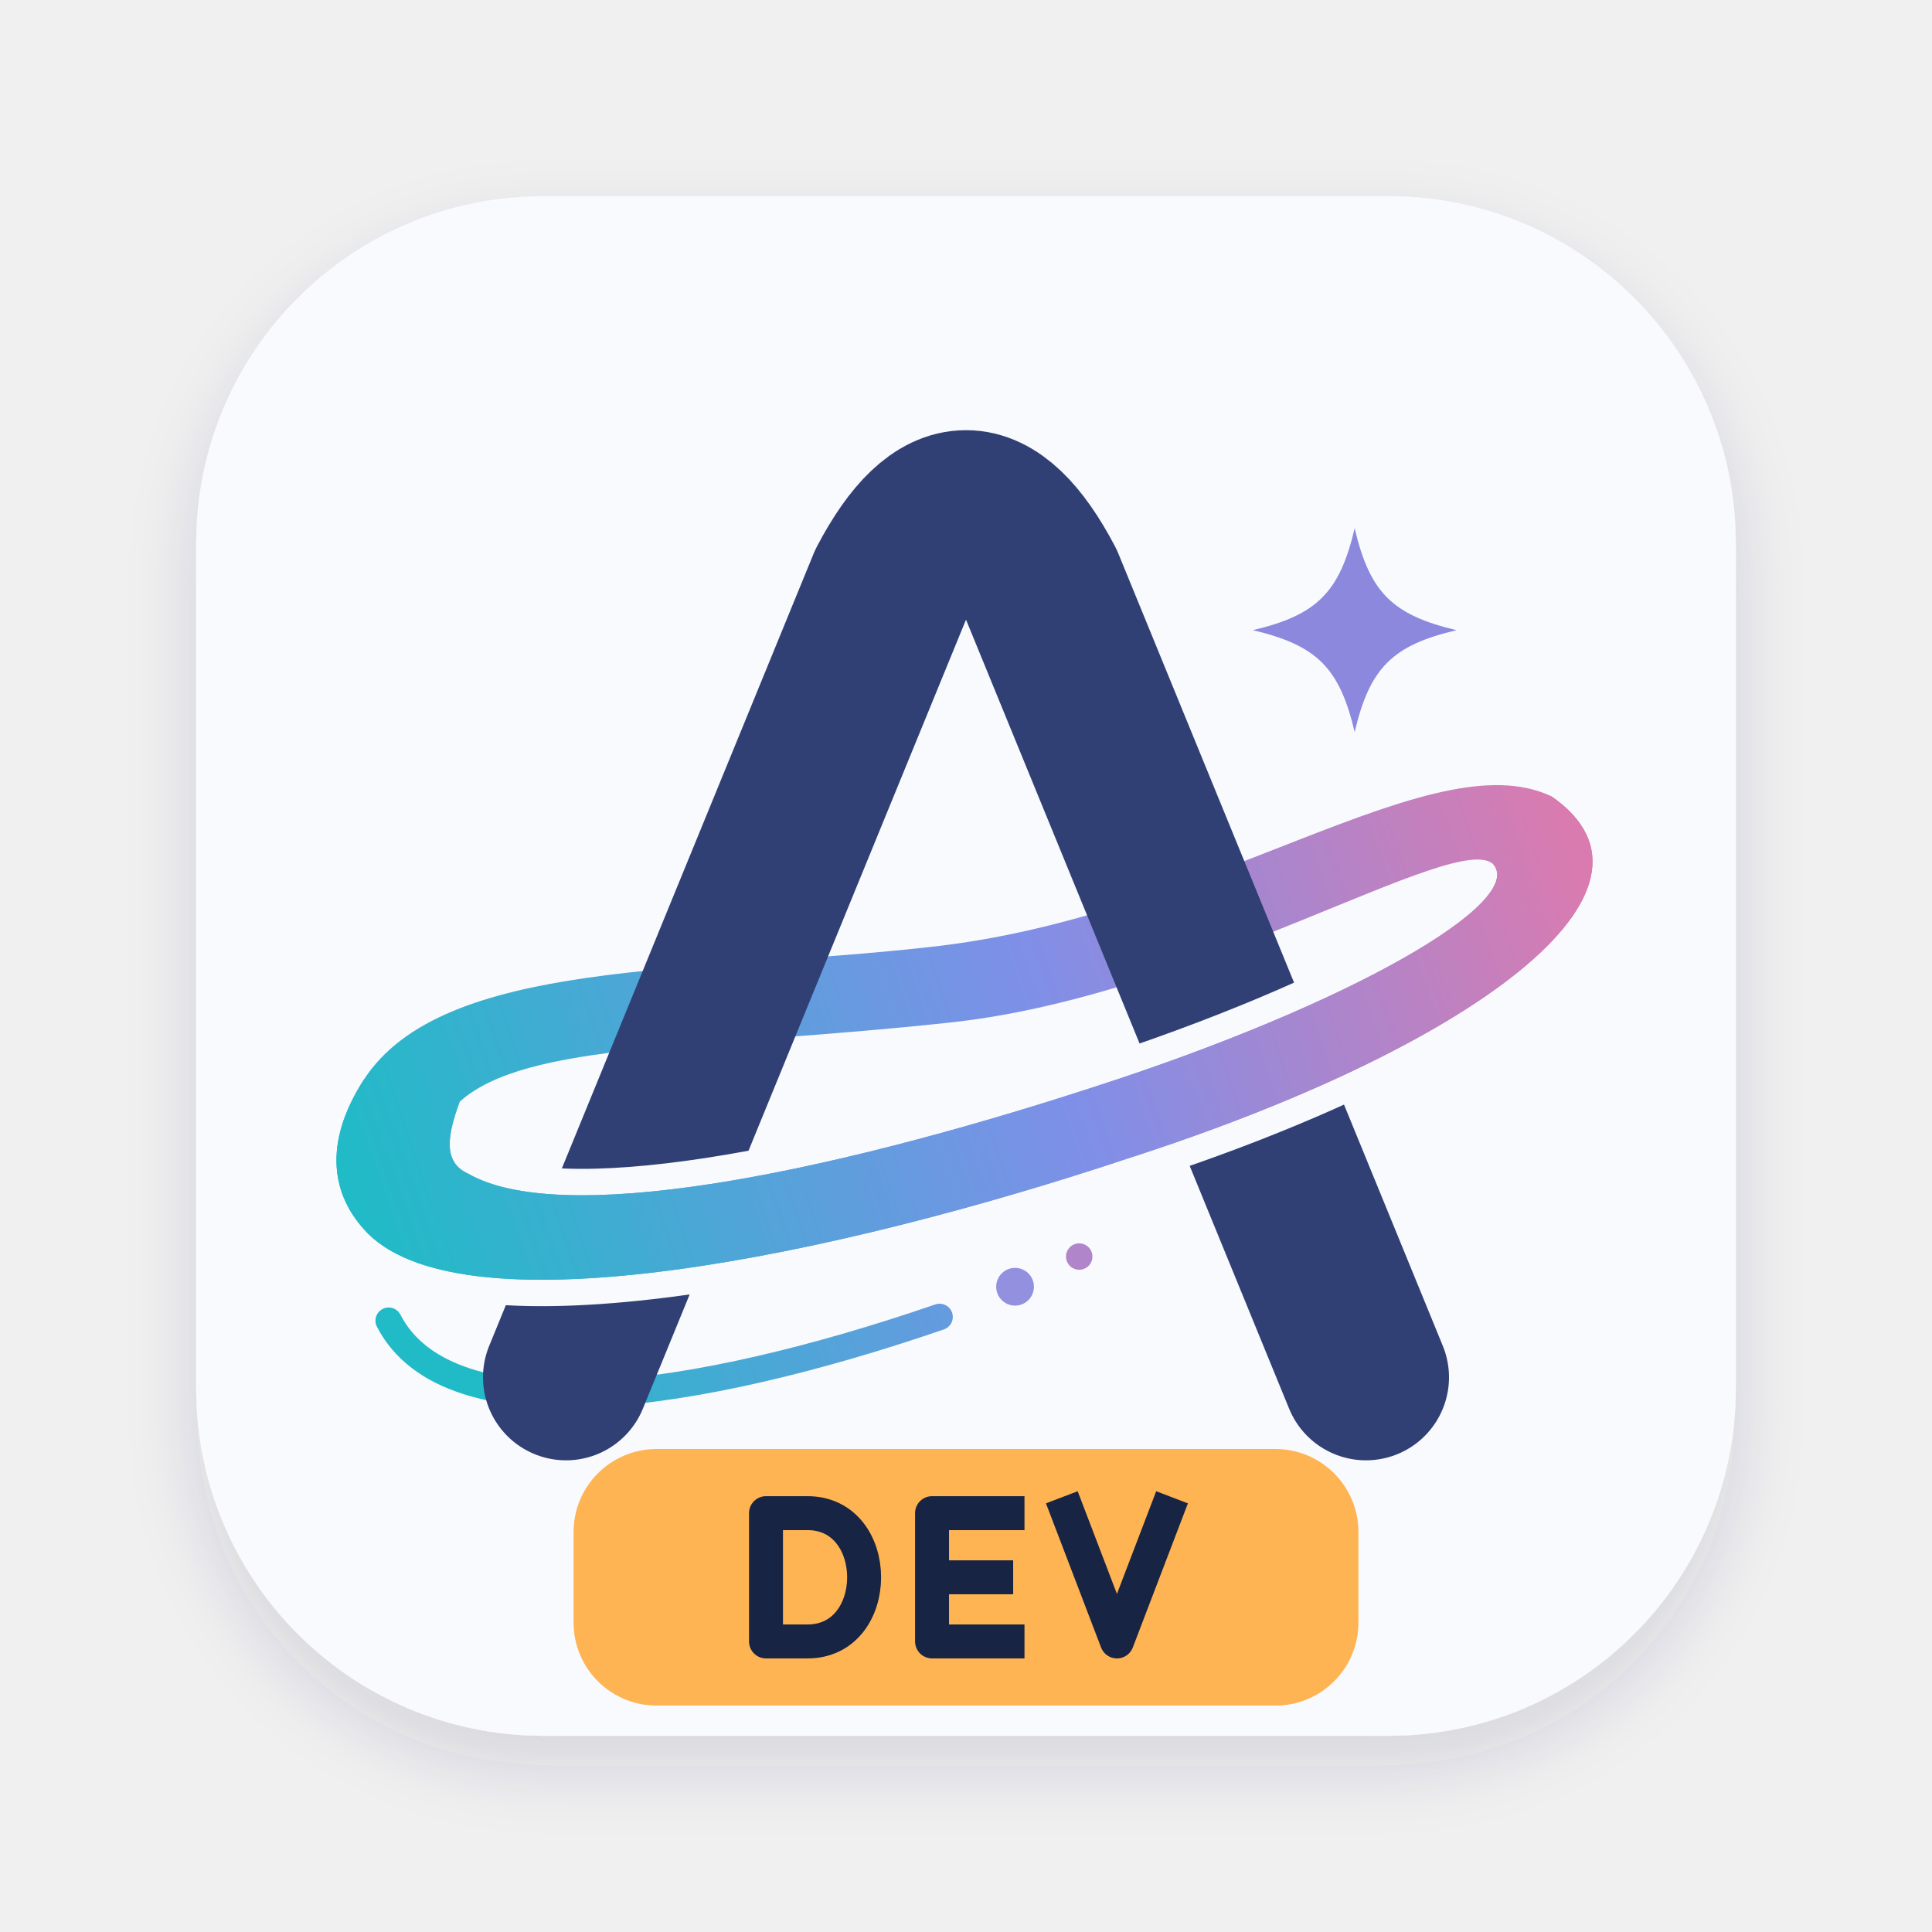
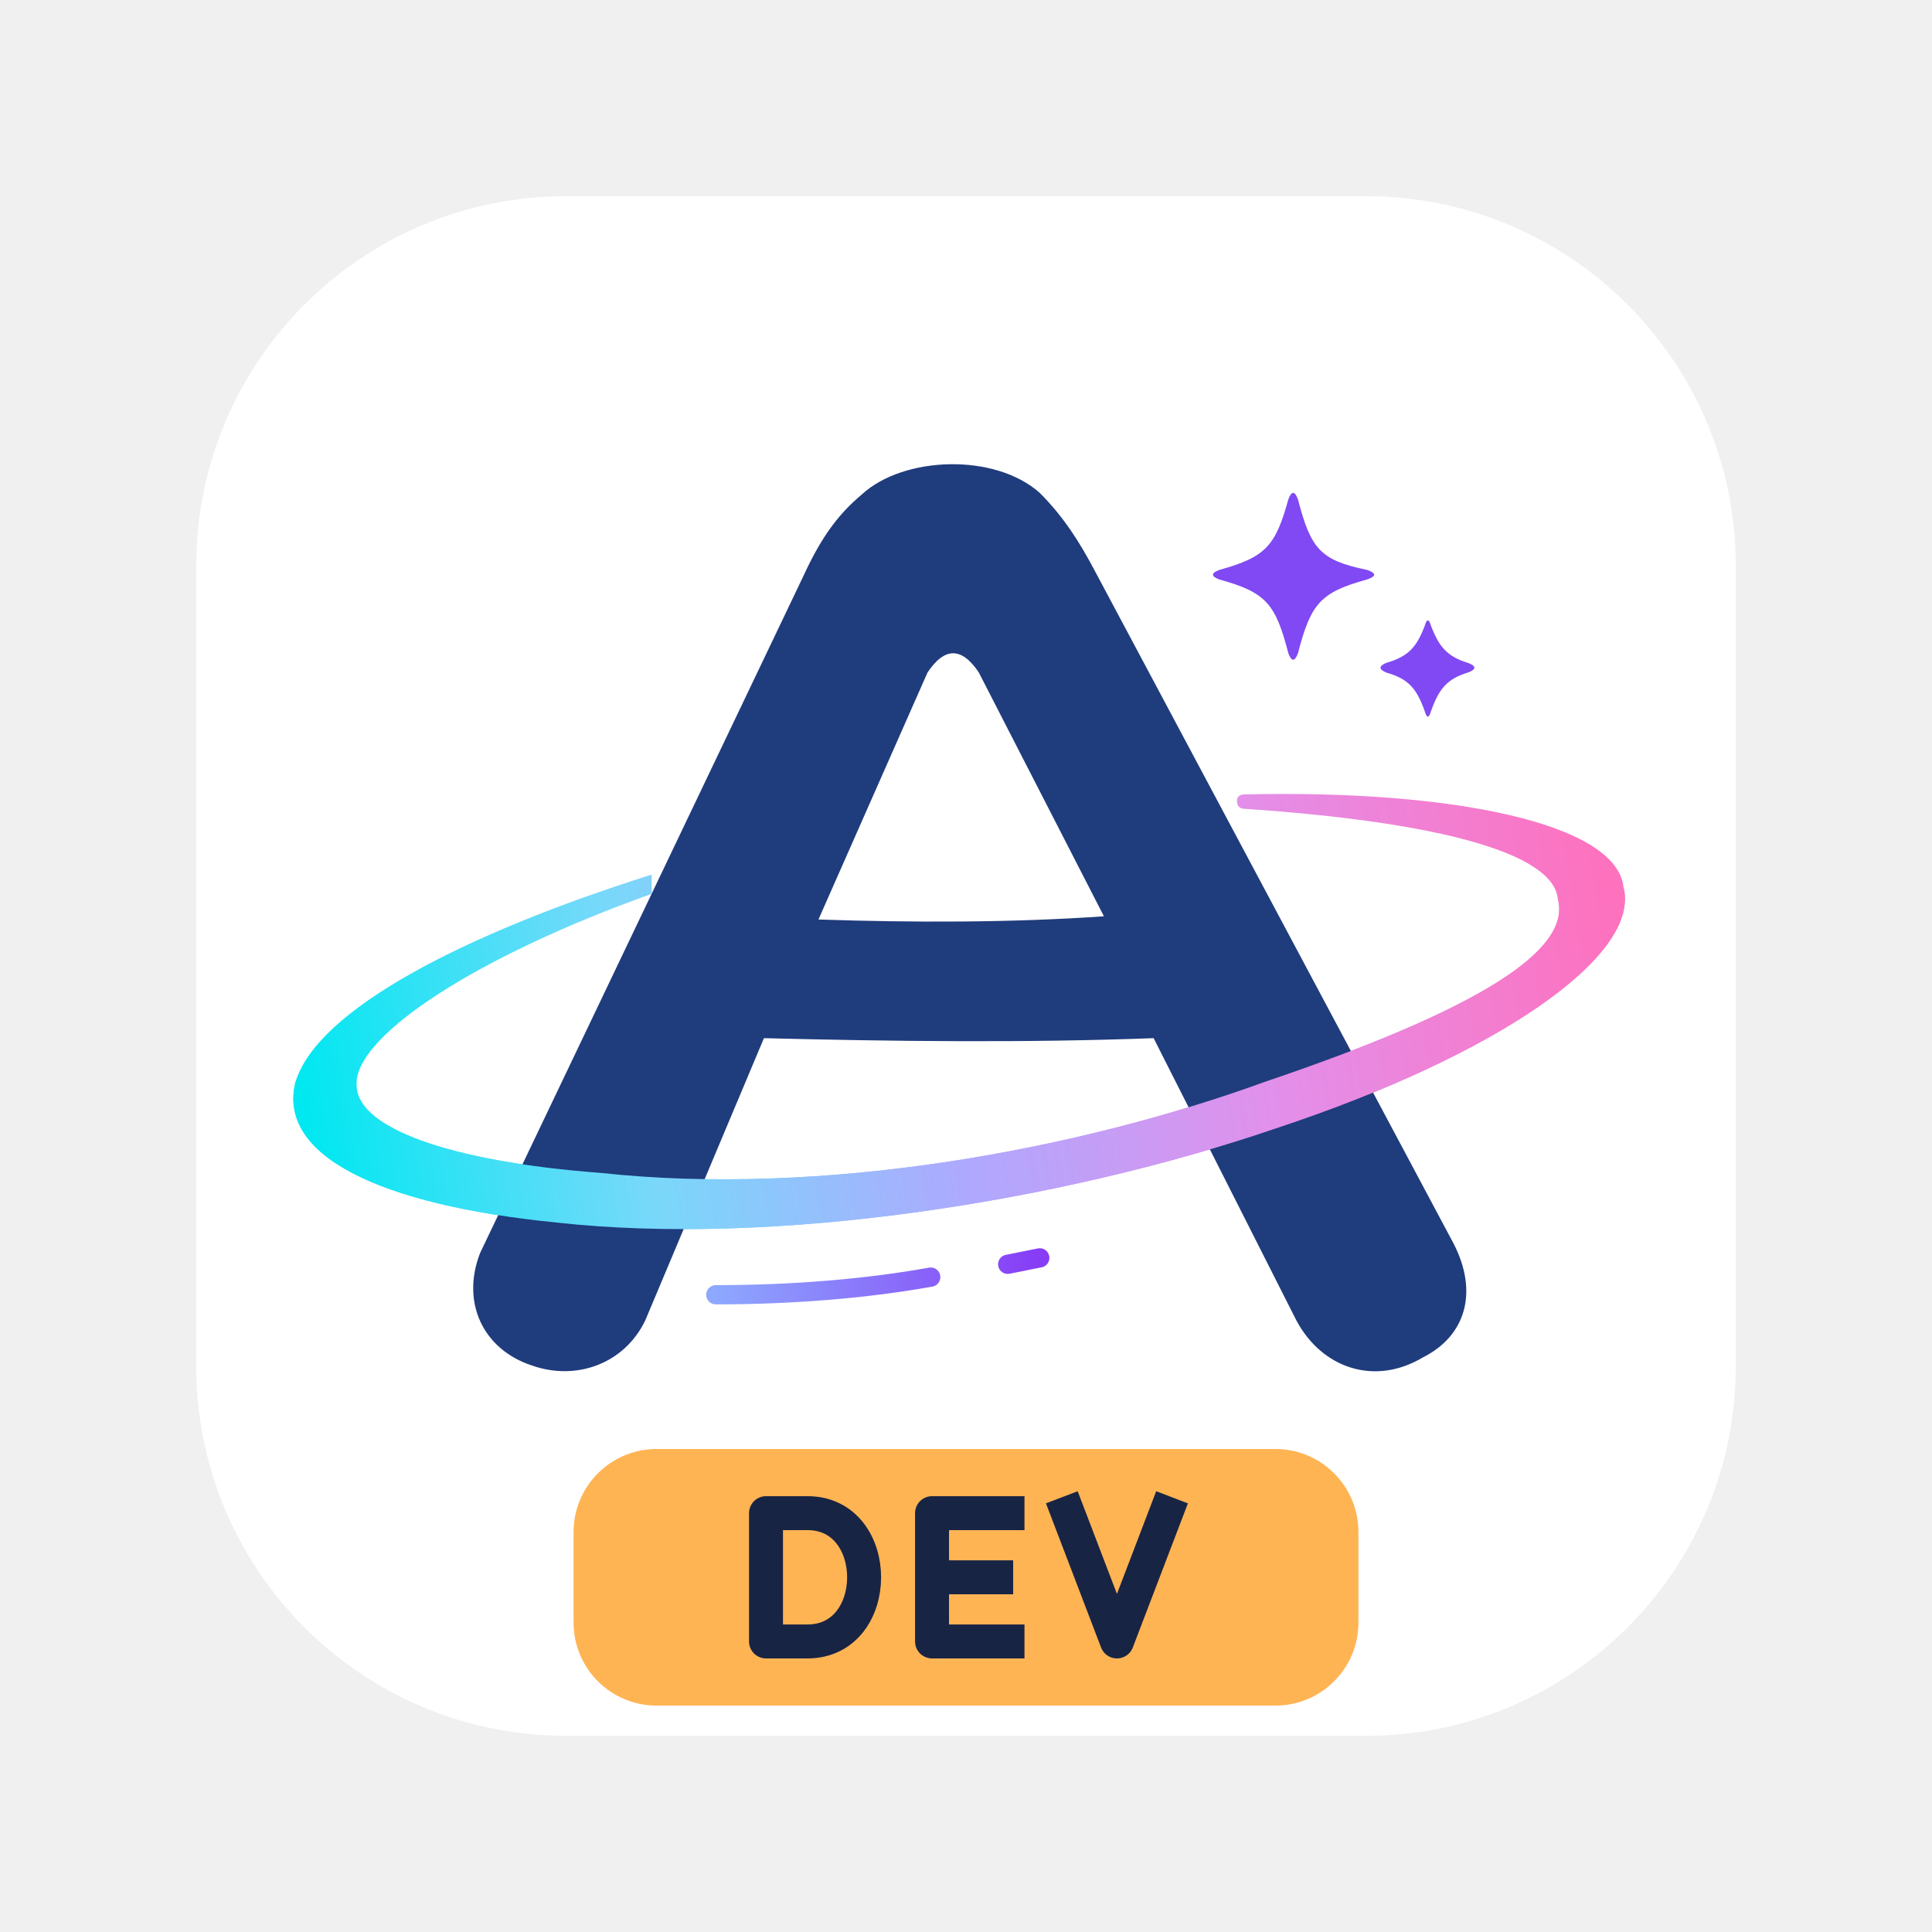
<svg xmlns="http://www.w3.org/2000/svg" width="512" height="512" viewBox="0 0 512 512" fill="none">
  <defs>
-     <linearGradient id="star-trail-color" x1="108" y1="318" x2="403" y2="224" gradientUnits="userSpaceOnUse">
-       <stop stop-color="#20BBC7" />
-       <stop offset=".56" stop-color="#7F8FE8" />
-       <stop offset="1" stop-color="#DA7BAF" />
+     <linearGradient id="astrlink-orbit-color" x1="214" y1="730" x2="1032" y2="600" gradientUnits="userSpaceOnUse">
+       <stop stop-color="#00E8F1" />
+       <stop offset=".25" stop-color="#79D8FA" />
+       <stop offset=".49" stop-color="#AFA8FE" />
+       <stop offset=".73" stop-color="#E38FEA" />
+       <stop offset="1" stop-color="#FE71BD" />
    </linearGradient>
-     <filter id="star-trail-shadow" x="24" y="28" width="464" height="468" filterUnits="userSpaceOnUse">
-       <feDropShadow dx="0" dy="8" stdDeviation="9" flood-color="#26345E" flood-opacity=".14" />
-     </filter>
-     <path id="star-trail-ring" d="M111 286C130 254 190 258 247 251C315 243 368 196 397 211C430 236 377 278 295 307C224 333 136 353 112 327C103 317 101 303 111 286Z M134 292C131 301 130 308 136 311C158 325 220 312 287 288C349 266 391 239 383 229C374 220 312 264 252 271C193 278 150 276 134 292Z" fill-rule="evenodd" transform="translate(256 0) scale(1.1 1) translate(-256 0)" />
-     <path id="star-trail-front" d="M111 286C101 303 103 317 112 327C136 353 224 333 295 307C377 278 430 236 397 211L383 229C391 239 349 266 287 288C220 312 158 325 136 311C130 308 131 301 134 292Z" transform="translate(256 0) scale(1.1 1) translate(-256 0)" />
-     <mask id="star-trail-crossing" x="88" y="104" width="340" height="306" maskUnits="userSpaceOnUse">
-       <rect x="88" y="104" width="340" height="306" fill="#FFFFFF" />
-       <use href="#star-trail-front" fill="#000000" stroke="#000000" stroke-width="14" stroke-linejoin="round" />
-     </mask>
+     <linearGradient id="astrlink-trail-color" x1="472" y1="849" x2="674" y2="826" gradientUnits="userSpaceOnUse">
+       <stop stop-color="#8DA8FE" />
+       <stop offset="1" stop-color="#873CF6" />
+     </linearGradient>
+     <path id="astrlink-a" d="M563 350C589 326 646 324 674 349C689 364 699 380 708 397L932 817C948 848 939 875 913 888C883 906 850 895 834 865L745 689C665 692 581 691 502 689L428 865C415 892 385 903 357 893C327 883 313 854 325 823L527 400C539 374 550 361 563 350ZM604 461Q620 437 636 461L714 613C657 617 595 617 536 615Z" fill-rule="evenodd" />
+     <path id="astrlink-orbit" d="M432 587C315 624 224 671 210 716C198 762 262 793 373 804C509 819 688 791 822 745C958 700 1049 638 1038 595C1034 555 931 534 802 537Q797 537 797 541Q797 546 802 546C920 554 994 573 997 602C1006 634 948 671 815 716C697 759 539 788 400 773C307 766 245 745 248 716C250 686 323 638 432 599Z" fill-rule="evenodd" />
+     <path id="astrlink-orbit-front" d="M210 716C198 762 262 793 373 804C509 819 688 791 822 745C958 700 1049 638 1038 595L997 602C1006 634 948 671 815 716C697 759 539 788 400 773C307 766 245 745 248 716Z" />
+     <path id="astrlink-stars" d="M829 353Q832 345 835 353C843 384 849 391 878 397Q887 400 878 403C849 411 843 418 835 449Q832 457 829 449C821 418 815 411 786 403Q778 400 786 397C815 389 821 382 829 353ZM914 432Q916 425 918 432C923 445 928 451 941 455Q949 458 941 461C928 465 923 471 918 485Q916 492 914 485C909 471 904 465 890 461Q883 458 890 455C904 451 909 445 914 432Z" />
  </defs>
-   <rect x="52" y="52" width="408" height="408" rx="92" fill="#F9FAFE" filter="url(#star-trail-shadow)" />
-   <g id="star-trail-mark">
-     <g stroke-linecap="round">
-       <path d="M103 350C119 381 185 371 249 349" stroke="url(#star-trail-color)" stroke-width="7" />
-       <circle cx="269" cy="341" r="5" fill="#9290DF" />
-       <circle cx="286" cy="333" r="3.5" fill="#B185CA" />
-     </g>
-     <use href="#star-trail-ring" fill="url(#star-trail-color)" />
-     <path d="M150 365L236 155Q256 117 276 155L362 365" stroke="#304074" stroke-width="44" stroke-linecap="round" stroke-linejoin="round" mask="url(#star-trail-crossing)" />
-     <use href="#star-trail-front" fill="url(#star-trail-color)" />
-     <path d="M359 140C363 157 369 163 386 167C369 171 363 177 359 194C355 177 349 171 332 167C349 163 355 157 359 140Z" fill="#8B88DD" />
+   <rect x="52" y="52" width="408" height="408" rx="98" fill="#FFFFFF" />
+   <g id="star-trail-mark" transform="matrix(.425 0 0 .425 -10.9 -17.7)">
+     <use href="#astrlink-orbit" fill="url(#astrlink-orbit-color)" />
+     <use href="#astrlink-a" fill="#1F3C7D" />
+     <use href="#astrlink-orbit-front" fill="url(#astrlink-orbit-color)" />
+     <use href="#astrlink-stars" fill="#8049F3" />
+     <path d="M472 849C521 849 567 845 606 838M654 830L674 826" stroke="url(#astrlink-trail-color)" stroke-width="12" stroke-linecap="round" />
  </g>
  <rect x="152" y="384" width="208" height="68" rx="22" fill="#FFB454" />
  <path d="M203 401H214C234 401 234 435 214 435H203Z M267 401H247V435H267 M247 418H264 M283 401L296 435L309 401" fill="none" stroke="#182444" stroke-width="9" stroke-linecap="square" stroke-linejoin="round" />
</svg>
